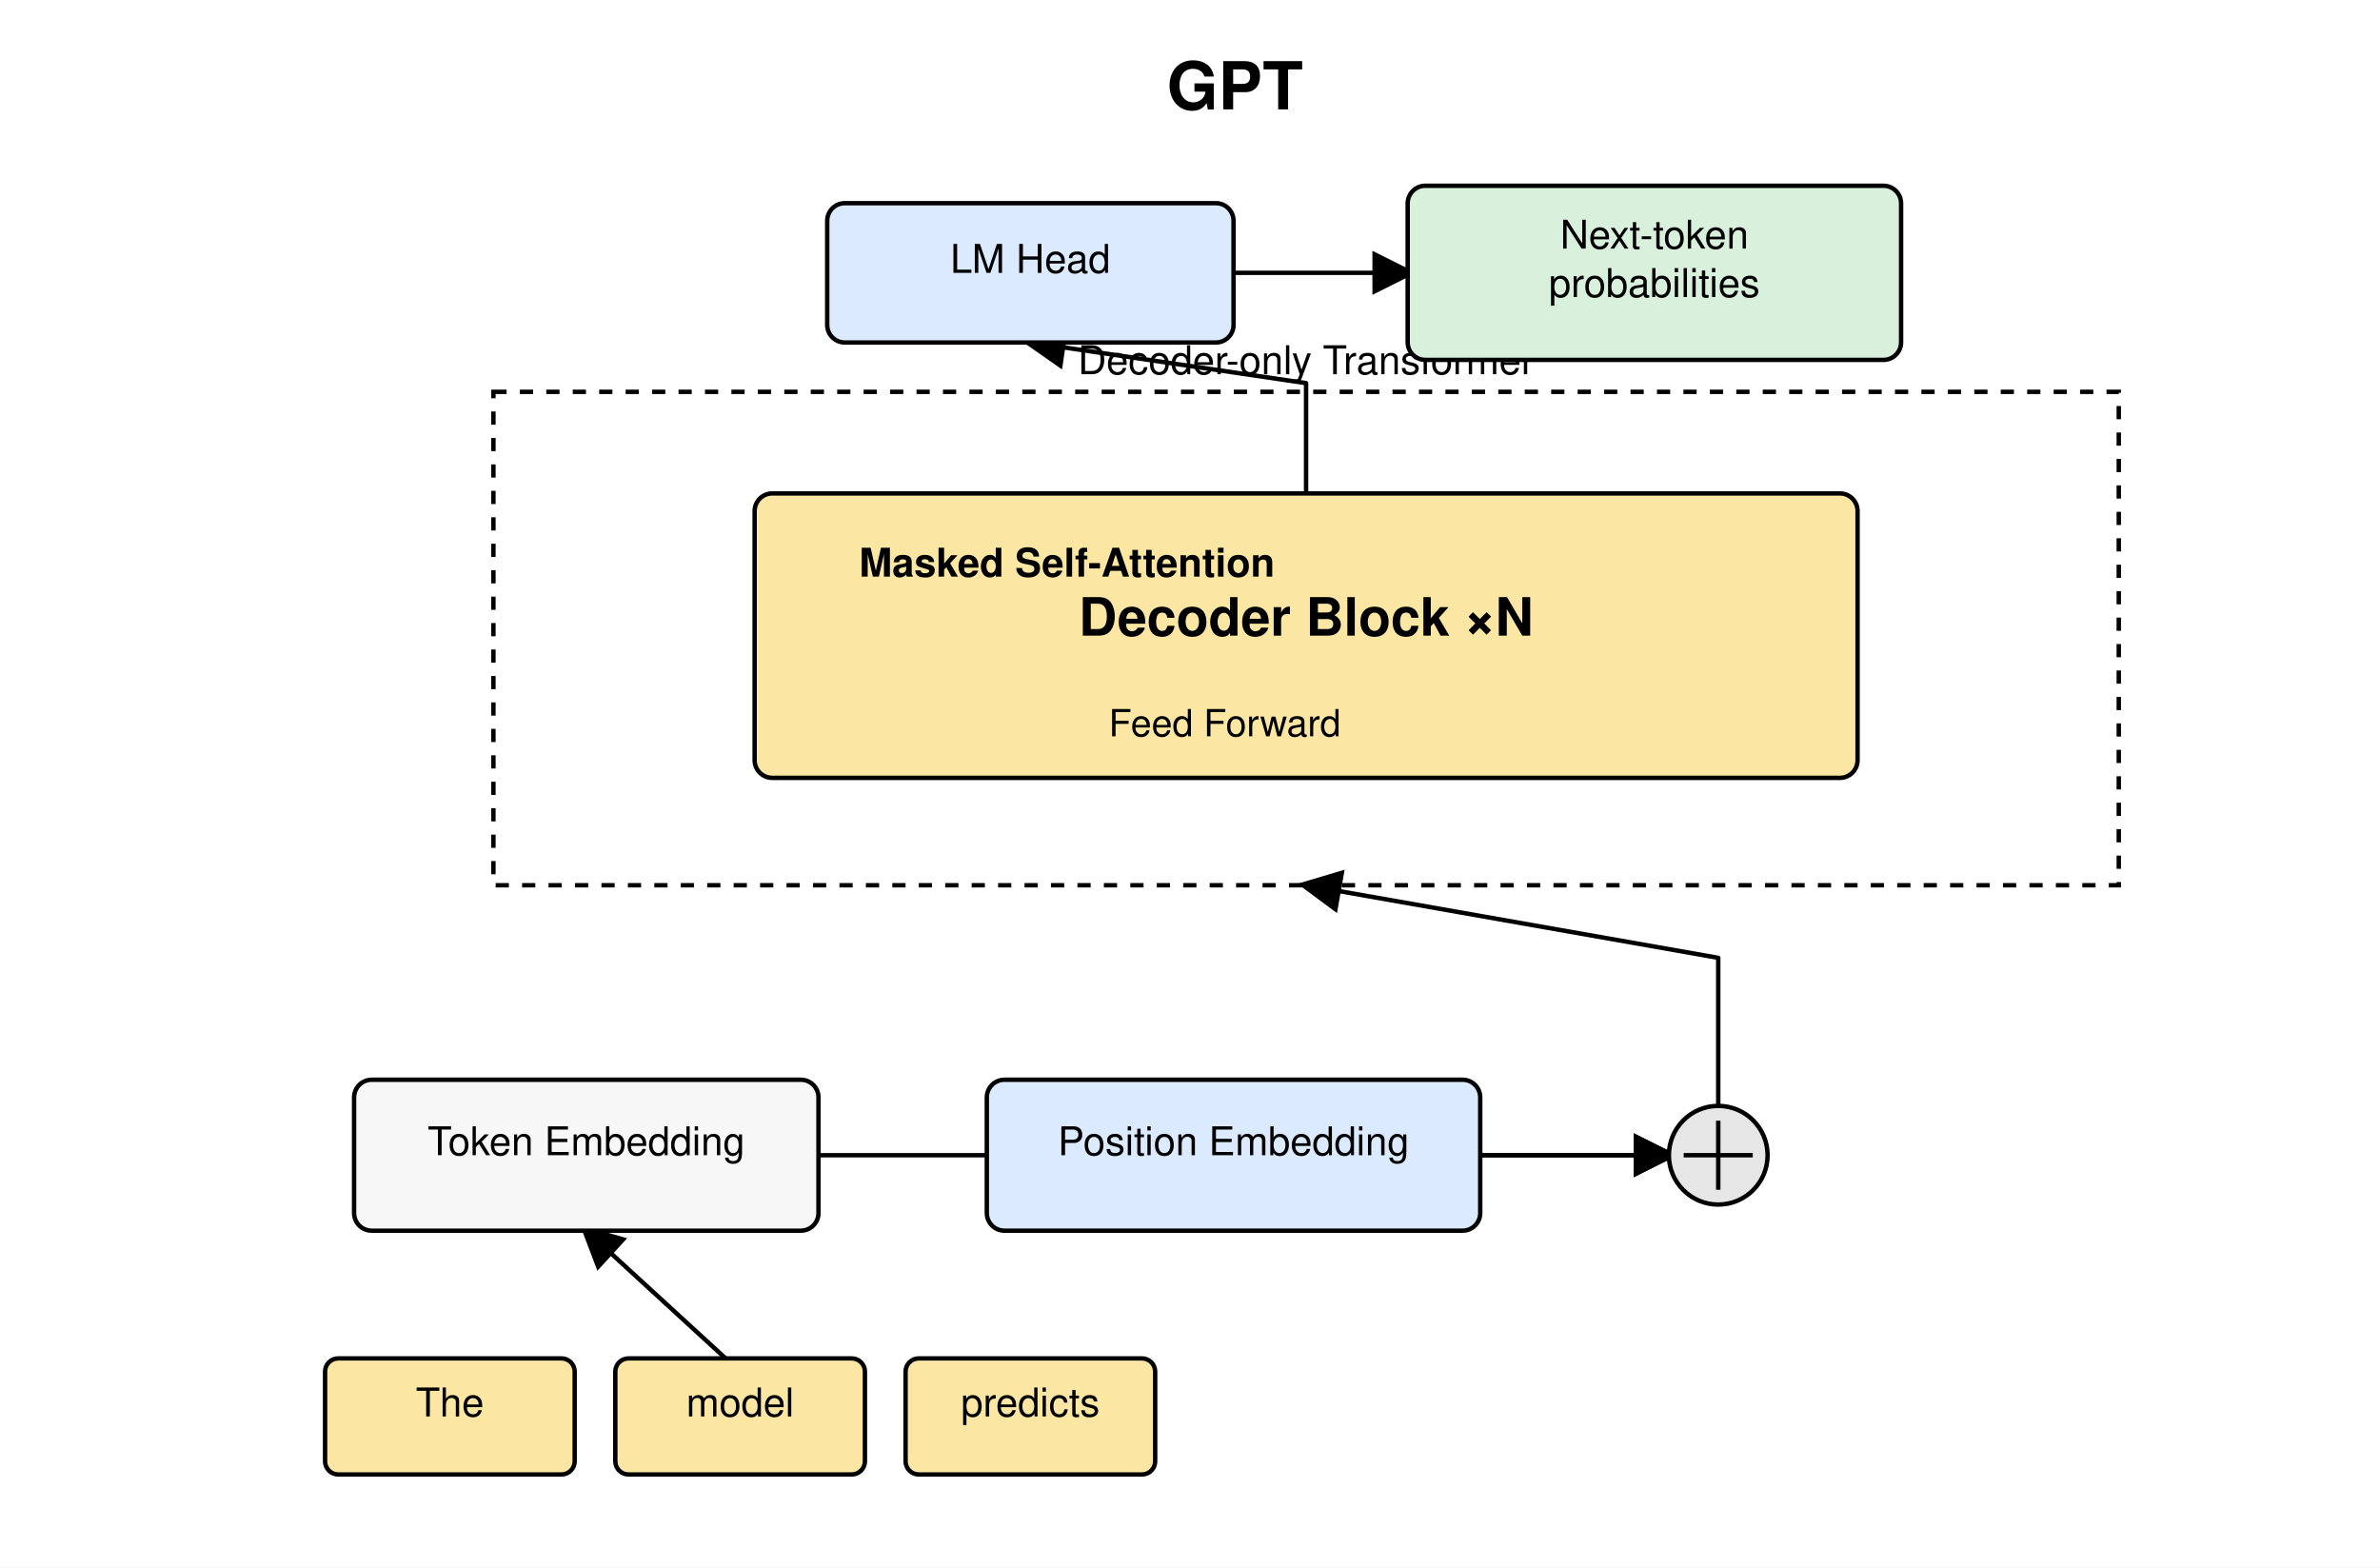
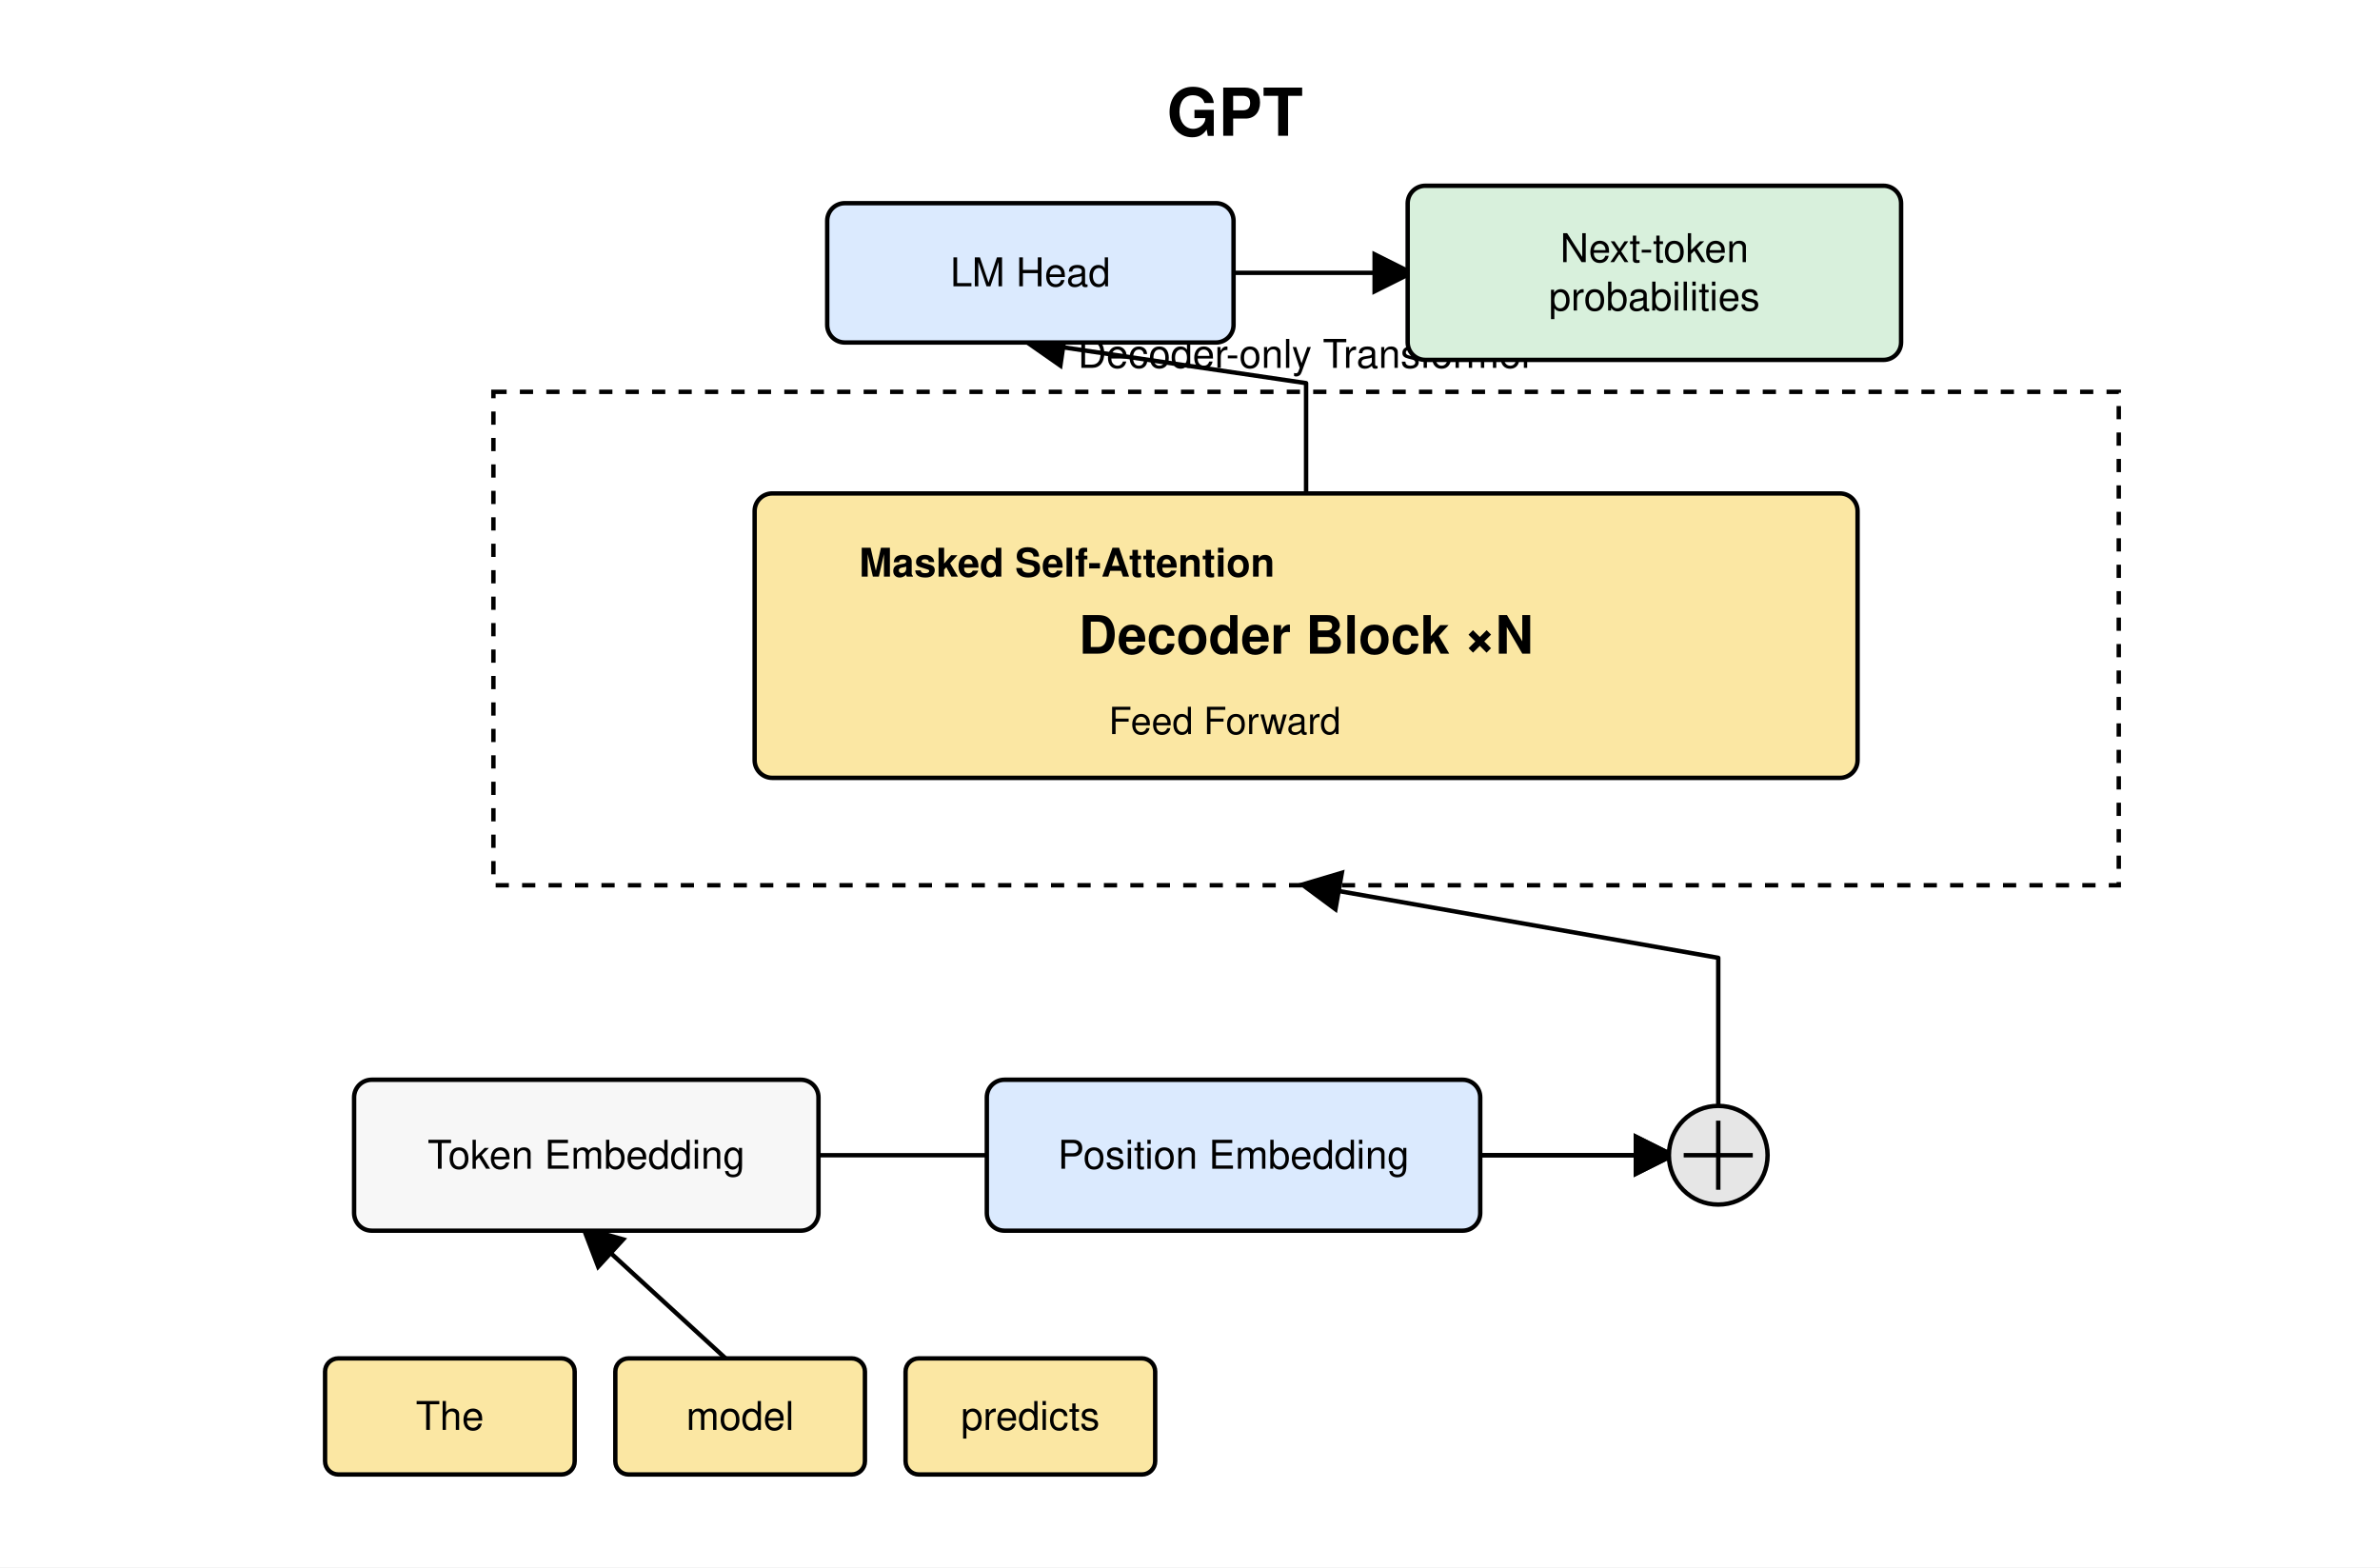
<svg xmlns="http://www.w3.org/2000/svg" width="1080" height="711.22" viewBox="0 0 1080 711.22" role="img" aria-label="GPT decoder-only architecture">
  <defs>
    <style>text{font-family:Helvetica,Arial,sans-serif;fill:#000000}.figure-label{font-weight:400}.figure-label-strong{font-weight:700}.figure-edge{fill:none;stroke-linecap:round;stroke-linejoin:round}</style>
    <marker id="figure-arrow" markerWidth="10" markerHeight="10" refX="8" refY="5" orient="auto" markerUnits="strokeWidth">
      <path d="M0,0 L10,5 L0,10 Z" fill="#000000" />
    </marker>
    <marker id="figure-arrow-start" markerWidth="10" markerHeight="10" refX="2" refY="5" orient="auto" markerUnits="strokeWidth">
      <path d="M10,0 L0,5 L10,10 Z" fill="#000000" />
    </marker>
  </defs>
  <rect width="100%" height="100%" fill="#ffffff" />
  <g class="llm-figure profile-architecture-paper">
+     <g id="decoder_box" class="figure-primitive group-box" data-z-index="0">
+       <rect class="dashed-window-box" x="223.9" y="177.8" width="737.56" height="223.9" rx="0" fill="none" stroke="#000000" stroke-width="2" stroke-dasharray="6 6" />
+       <text x="592.68" y="166.92" font-size="18" text-anchor="middle" font-weight="400" font-style="normal" fill="#000000">Decoder-only Transformer</text>
+     </g>
    <path id="tokens_to_embed" class="figure-edge" d="M329.27 616.39 L266.05 558.44" stroke="#000000" stroke-width="2" marker-end="url(#figure-arrow)" />
    <path id="token_embed_to_sum" class="figure-edge" d="M371.41 524.2 L757.32 524.2" stroke="#000000" stroke-width="2" marker-end="url(#figure-arrow)" />
    <path id="pos_embed_to_sum" class="figure-edge" d="M671.71 524.2 L757.32 524.2" stroke="#000000" stroke-width="2" marker-end="url(#figure-arrow)" />
    <path id="sum_to_decoder" class="figure-edge" d="M779.71 501.8 L779.71 434.63 L592.68 401.71" stroke="#000000" stroke-width="2" marker-end="url(#figure-arrow)" />
    <path id="decoder_to_lm" class="figure-edge" d="M592.68 223.9 L592.68 173.85 L467.56 155.41" stroke="#000000" stroke-width="2" marker-end="url(#figure-arrow)" />
    <path id="lm_to_probs" class="figure-edge" d="M559.76 123.8 L638.78 123.8" stroke="#000000" stroke-width="2" marker-end="url(#figure-arrow)" />
-     <g id="title" class="figure-primitive annotation">
-       <text x="529.46" y="49.61" font-size="30" text-anchor="start" font-weight="700" font-style="normal" fill="#000000">GPT</text>
-     </g>
-     <g id="gpt_tokens" class="figure-primitive token-row">
-       <g id="gpt_token_0" class="figure-primitive token">
+     <g id="gpt_tokens" class="figure-primitive token-row" data-z-index="30">
+       <g id="gpt_token_0" class="figure-primitive token" data-z-index="30">
        <rect x="147.51" y="616.39" width="113.27" height="52.68" rx="6" fill="#fbe7a3" stroke="#000000" stroke-width="2" />
-         <text x="204.15" y="642.73" font-size="18" text-anchor="middle" font-weight="400" font-style="normal" fill="#000000">The</text>
+         <text x="204.15" y="648.85" font-size="18" text-anchor="middle" font-weight="400" font-style="normal" fill="#000000">The</text>
      </g>
-       <g id="gpt_token_1" class="figure-primitive token">
+       <g id="gpt_token_1" class="figure-primitive token" data-z-index="30">
        <rect x="279.22" y="616.39" width="113.27" height="52.68" rx="6" fill="#fbe7a3" stroke="#000000" stroke-width="2" />
-         <text x="335.85" y="642.73" font-size="18" text-anchor="middle" font-weight="400" font-style="normal" fill="#000000">model</text>
+         <text x="335.85" y="648.85" font-size="18" text-anchor="middle" font-weight="400" font-style="normal" fill="#000000">model</text>
      </g>
-       <g id="gpt_token_2" class="figure-primitive token">
+       <g id="gpt_token_2" class="figure-primitive token" data-z-index="30">
        <rect x="410.93" y="616.39" width="113.27" height="52.68" rx="6" fill="#fbe7a3" stroke="#000000" stroke-width="2" />
-         <text x="467.56" y="642.73" font-size="18" text-anchor="middle" font-weight="400" font-style="normal" fill="#000000">predicts</text>
+         <text x="467.56" y="648.85" font-size="18" text-anchor="middle" font-weight="400" font-style="normal" fill="#000000">predicts</text>
      </g>
    </g>
-     <g id="token_embedding" class="figure-primitive process-block">
+     <g id="token_embedding" class="figure-primitive process-block" data-z-index="40">
      <rect x="160.68" y="489.95" width="210.73" height="68.49" rx="8" fill="#f7f7f7" stroke="#000000" stroke-width="2" />
-       <text x="266.05" y="524.2" font-size="18" text-anchor="middle" font-weight="400" font-style="normal" fill="#000000">Token Embedding</text>
+       <text x="266.05" y="530.32" font-size="18" text-anchor="middle" font-weight="400" font-style="normal" fill="#000000">Token Embedding</text>
    </g>
-     <g id="position_embedding" class="figure-primitive process-block">
+     <g id="position_embedding" class="figure-primitive process-block" data-z-index="40">
      <rect x="447.8" y="489.95" width="223.9" height="68.49" rx="8" fill="#dbeafe" stroke="#000000" stroke-width="2" />
-       <text x="559.76" y="524.2" font-size="18" text-anchor="middle" font-weight="400" font-style="normal" fill="#000000">Position Embedding</text>
+       <text x="559.76" y="530.32" font-size="18" text-anchor="middle" font-weight="400" font-style="normal" fill="#000000">Position Embedding</text>
    </g>
-     <g id="embedding_sum" class="figure-primitive sum-node">
+     <g id="decoder_block" class="figure-primitive process-block" data-z-index="40">
+       <rect x="342.44" y="223.9" width="500.49" height="129.07" rx="8" fill="#fbe7a3" stroke="#000000" stroke-width="2" />
+       <text x="592.68" y="296.6" font-size="24" text-anchor="middle" font-weight="700" font-style="normal" fill="#000000">Decoder Block ×N</text>
+     </g>
+     <g id="lm_head" class="figure-primitive process-block" data-z-index="40">
+       <rect x="375.37" y="92.2" width="184.39" height="63.22" rx="8" fill="#dbeafe" stroke="#000000" stroke-width="2" />
+       <text x="467.56" y="129.92" font-size="18" text-anchor="middle" font-weight="400" font-style="normal" fill="#000000">LM Head</text>
+     </g>
+     <g id="next_probs" class="figure-primitive process-block" data-z-index="40">
+       <rect x="638.78" y="84.29" width="223.9" height="79.02" rx="8" fill="#d8f0dc" stroke="#000000" stroke-width="2" />
+       <text x="750.73" y="118.94" font-size="18" text-anchor="middle" font-weight="400" font-style="normal" fill="#000000">Next-token</text>
+       <text x="750.73" y="140.9" font-size="18" text-anchor="middle" font-weight="400" font-style="normal" fill="#000000">probabilities</text>
+     </g>
+     <g id="embedding_sum" class="figure-primitive sum-node" data-z-index="50">
      <circle class="sum-node-circle" cx="779.71" cy="524.2" r="22.39" fill="#e6e6e6" stroke="#000000" stroke-width="2" />
      <path d="M764.03 524.2 H795.38 M779.71 508.52 V539.87" stroke="#000000" stroke-width="2" />
    </g>
-     <g id="decoder_box" class="figure-primitive group-box">
-       <rect class="dashed-window-box" x="223.9" y="177.8" width="737.56" height="223.9" rx="0" fill="none" stroke="#000000" stroke-width="2" stroke-dasharray="6 6" />
-       <text x="592.68" y="169.8" font-size="18" text-anchor="middle" font-weight="400" font-style="normal" fill="#000000">Decoder-only Transformer</text>
+     <g id="title" class="figure-primitive annotation" data-z-index="60">
+       <text x="529.46" y="61.61" font-size="30" text-anchor="start" font-weight="700" font-style="normal" fill="#000000">GPT</text>
    </g>
-     <g id="decoder_block" class="figure-primitive process-block">
-       <rect x="342.44" y="223.9" width="500.49" height="129.07" rx="8" fill="#fbe7a3" stroke="#000000" stroke-width="2" />
-       <text x="592.68" y="288.44" font-size="24" text-anchor="middle" font-weight="700" font-style="normal" fill="#000000">Decoder Block ×N</text>
-     </g>
-     <g id="masked_attn" class="figure-primitive annotation">
+     <g id="masked_attn" class="figure-primitive annotation" data-z-index="60">
      <text x="389.85" y="261.66" font-size="18" text-anchor="start" font-weight="700" font-style="normal" fill="#000000">Masked Self-Attention</text>
    </g>
-     <g id="ffn" class="figure-primitive annotation">
-       <text x="503.12" y="334.1" font-size="17" text-anchor="start" font-weight="400" font-style="normal" fill="#000000">Feed Forward</text>
-     </g>
-     <g id="lm_head" class="figure-primitive process-block">
-       <rect x="375.37" y="92.2" width="184.39" height="63.22" rx="8" fill="#dbeafe" stroke="#000000" stroke-width="2" />
-       <text x="467.56" y="123.8" font-size="18" text-anchor="middle" font-weight="400" font-style="normal" fill="#000000">LM Head</text>
-     </g>
-     <g id="next_probs" class="figure-primitive process-block">
-       <rect x="638.78" y="84.29" width="223.9" height="79.02" rx="8" fill="#d8f0dc" stroke="#000000" stroke-width="2" />
-       <text x="750.73" y="112.82" font-size="18" text-anchor="middle" font-weight="400" font-style="normal" fill="#000000">Next-token</text>
-       <text x="750.73" y="134.78" font-size="18" text-anchor="middle" font-weight="400" font-style="normal" fill="#000000">probabilities</text>
+     <g id="ffn" class="figure-primitive annotation" data-z-index="60">
+       <text x="503.12" y="333.1" font-size="17" text-anchor="start" font-weight="400" font-style="normal" fill="#000000">Feed Forward</text>
    </g>
  </g>
</svg>
